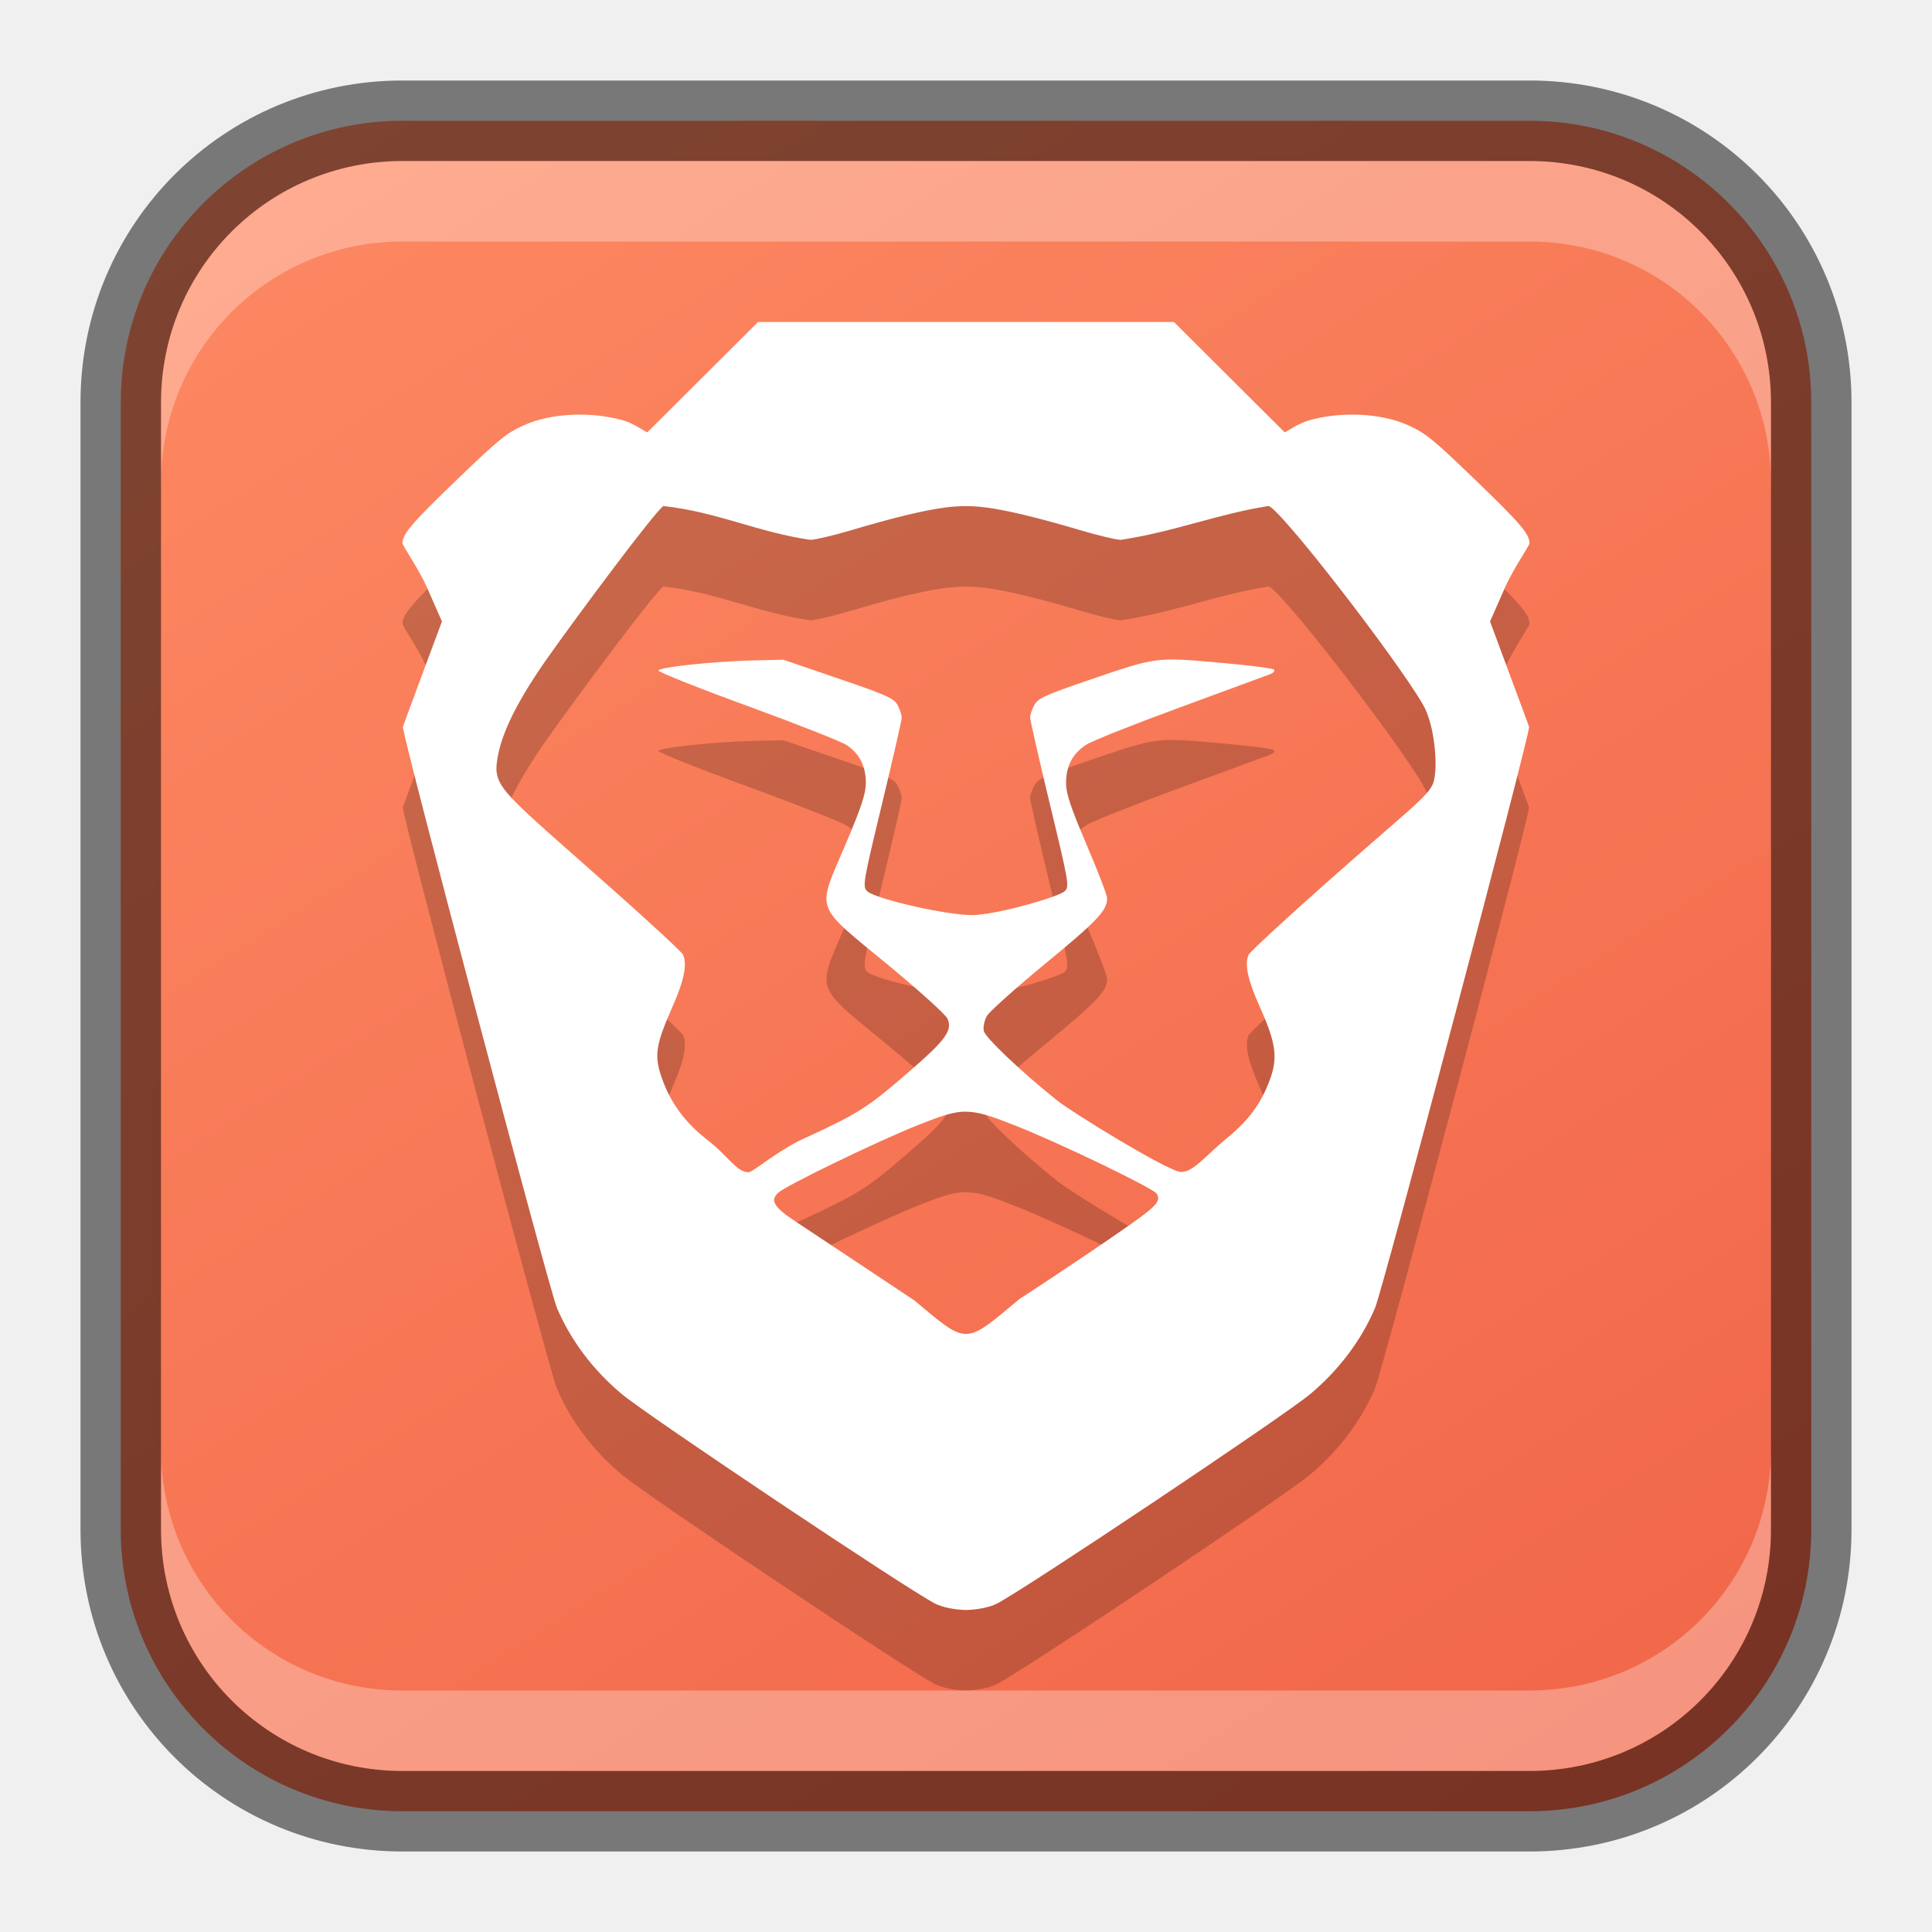
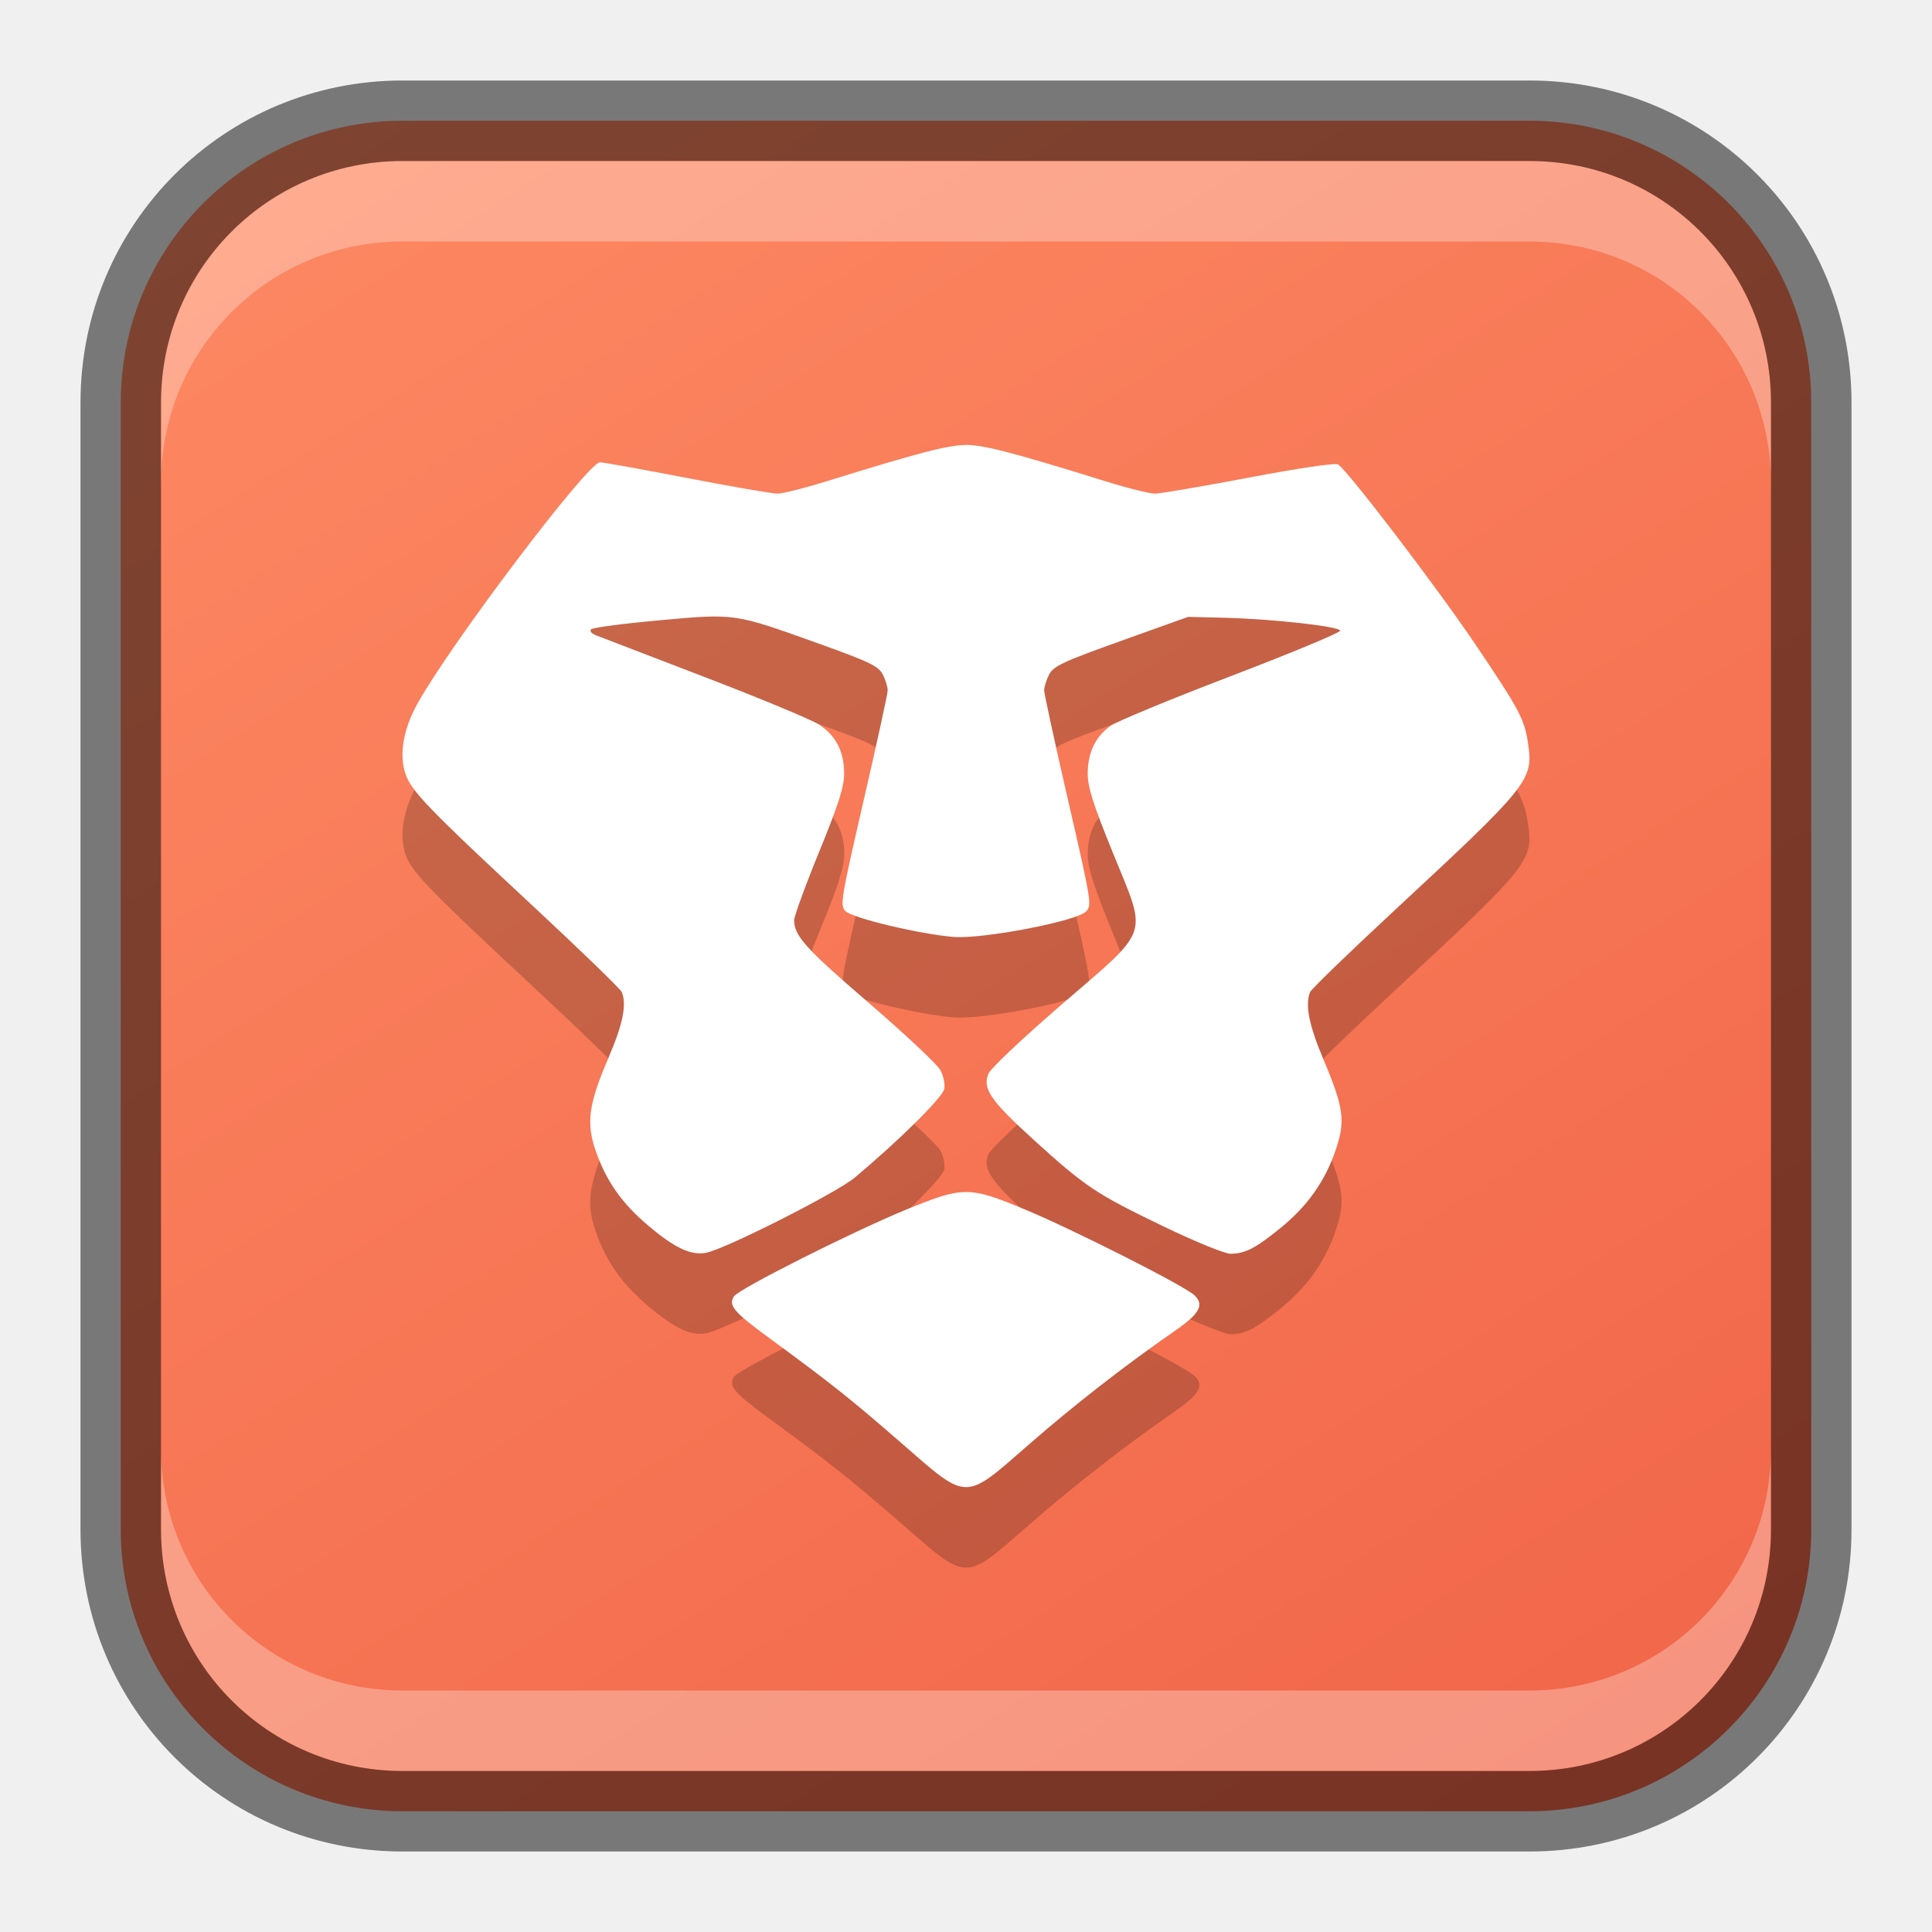
<svg xmlns="http://www.w3.org/2000/svg" xmlns:xlink="http://www.w3.org/1999/xlink" width="24" height="24" viewBox="0 0 24 24" version="1.1" id="svg5">
  <defs id="defs2">
    <linearGradient xlink:href="#linearGradient3475" id="linearGradient10386" x1="19" y1="23" x2="5" y2="1" gradientUnits="userSpaceOnUse" />
    <linearGradient id="linearGradient3475">
      <stop style="stop-color:#f16649;stop-opacity:1;" offset="0" id="stop3471" />
      <stop style="stop-color:#fd8862;stop-opacity:1;" offset="1" id="stop3473" />
    </linearGradient>
  </defs>
  <rect style="fill:url(#linearGradient10386);fill-opacity:1.0;stroke:none" id="rect184" width="21" height="21" x="1.5" y="1.5" ry="3.5" />
-   <path d="M 9.417,5 8.043,6.369 C 8.025,6.375 7.89,6.265 7.743,6.223 7.351,6.11 6.853,6.129 6.514,6.28 6.293,6.379 6.207,6.448 5.68,6.955 5.112,7.502 5,7.633 5,7.749 c 0,0.03 0.206,0.324 0.306,0.554 L 5.49,8.72 5.254,9.354 c -0.13,0.348 -0.242,0.651 -0.25,0.675 -0.02,0.061 1.818,6.996 1.914,7.22 0.174,0.406 0.449,0.77 0.804,1.068 0.321,0.269 3.574,2.444 3.896,2.605 0.096,0.048 0.249,0.075 0.381,0.078 0.131,-0.003 0.285,-0.03 0.381,-0.078 0.322,-0.161 3.576,-2.336 3.896,-2.605 0.355,-0.298 0.63,-0.662 0.804,-1.068 0.096,-0.223 1.934,-7.159 1.914,-7.22 -0.008,-0.024 -0.12,-0.327 -0.25,-0.675 L 18.51,8.72 18.694,8.302 C 18.794,8.073 19,7.779 19,7.749 19,7.633 18.888,7.502 18.32,6.955 17.793,6.448 17.708,6.379 17.486,6.28 17.148,6.129 16.649,6.11 16.257,6.223 16.11,6.265 15.975,6.375 15.957,6.369 L 14.583,5 Z M 8.241,7.286 c 0.682,0.076 1.169,0.326 1.827,0.42 0.055,0 0.281,-0.053 0.501,-0.118 0.941,-0.28 1.246,-0.301 1.428,-0.301 0.183,0 0.488,0.022 1.429,0.301 0.221,0.066 0.444,0.118 0.497,0.118 0.668,-0.101 1.199,-0.32 1.833,-0.42 0.123,0 1.572,1.869 1.921,2.467 0.146,0.25 0.192,0.783 0.128,0.971 -0.059,0.17 -0.314,0.34 -1.382,1.29 -0.491,0.436 -0.901,0.817 -0.913,0.846 -0.051,0.127 -0.01,0.312 0.141,0.651 0.199,0.443 0.225,0.628 0.124,0.902 -0.107,0.292 -0.265,0.507 -0.53,0.722 -0.27,0.219 -0.434,0.445 -0.589,0.421 -0.184,-0.029 -1.335,-0.734 -1.524,-0.886 -0.453,-0.362 -0.895,-0.783 -0.911,-0.864 -0.01,-0.047 0.007,-0.132 0.039,-0.186 0.032,-0.055 0.361,-0.349 0.731,-0.654 0.645,-0.531 0.762,-0.655 0.762,-0.808 0,-0.038 -0.115,-0.338 -0.256,-0.667 -0.201,-0.473 -0.255,-0.635 -0.254,-0.769 0.001,-0.211 0.084,-0.365 0.254,-0.473 0.072,-0.046 0.595,-0.254 1.16,-0.461 0.565,-0.208 1.066,-0.392 1.113,-0.41 0.051,-0.019 0.072,-0.044 0.054,-0.061 -0.018,-0.016 -0.33,-0.055 -0.694,-0.087 -0.779,-0.068 -0.761,-0.07 -1.618,0.223 -0.531,0.182 -0.619,0.223 -0.664,0.306 -0.029,0.053 -0.052,0.124 -0.051,0.157 5.83e-4,0.033 0.111,0.518 0.246,1.077 0.231,0.958 0.243,1.02 0.186,1.076 -0.07,0.068 -0.765,0.272 -1.105,0.297 -0.298,0.022 -1.253,-0.199 -1.35,-0.294 -0.061,-0.06 -0.055,-0.1 0.181,-1.079 0.135,-0.559 0.246,-1.044 0.246,-1.077 C 11.201,9.88 11.178,9.81 11.15,9.758 11.105,9.675 11.011,9.632 10.414,9.429 L 9.73,9.195 9.358,9.204 c -0.492,0.012 -1.169,0.083 -1.179,0.125 -0.004,0.018 0.495,0.218 1.11,0.442 0.615,0.225 1.169,0.443 1.232,0.487 0.156,0.106 0.234,0.26 0.235,0.464 5.84e-4,0.135 -0.053,0.299 -0.261,0.787 -0.349,0.822 -0.388,0.715 0.53,1.472 0.388,0.321 0.724,0.623 0.745,0.673 0.064,0.146 -0.019,0.262 -0.465,0.648 -0.53,0.46 -0.634,0.527 -1.328,0.846 C 9.657,15.295 9.352,15.564 9.298,15.562 9.146,15.559 9.046,15.36 8.789,15.162 8.513,14.948 8.331,14.702 8.223,14.396 8.124,14.116 8.143,13.985 8.348,13.52 8.498,13.181 8.538,12.989 8.486,12.86 8.475,12.832 8.088,12.473 7.627,12.064 6.256,10.846 6.124,10.788 6.176,10.442 6.213,10.194 6.342,9.825 6.801,9.174 7.192,8.621 8.135,7.355 8.241,7.286 Z M 12.001,14.81 c 0.159,5.72e-4 0.32,0.057 0.611,0.172 0.553,0.218 1.708,0.775 1.756,0.846 0.058,0.089 0.002,0.153 -0.357,0.404 -0.638,0.446 -1.352,0.908 -1.352,0.908 v 0.001 c -0.684,0.571 -0.633,0.57 -1.301,0.013 0,0 -0.981,-0.653 -1.493,-0.992 -0.248,-0.165 -0.3,-0.249 -0.201,-0.343 0.095,-0.09 1.234,-0.641 1.74,-0.843 0.282,-0.112 0.438,-0.168 0.597,-0.167 z" style="opacity:0.2;fill:#000000;stroke-width:0.577" id="path14225" />
-   <path d="M 9.417,4 8.043,5.369 C 8.025,5.375 7.89,5.265 7.743,5.223 7.351,5.11 6.853,5.129 6.514,5.28 6.293,5.379 6.207,5.448 5.68,5.955 5.112,6.502 5,6.633 5,6.749 5,6.779 5.206,7.073 5.306,7.302 L 5.49,7.72 5.254,8.354 C 5.125,8.702 5.012,9.005 5.005,9.029 c -0.02,0.061 1.818,6.996 1.914,7.22 0.174,0.406 0.449,0.77 0.804,1.068 0.321,0.269 3.574,2.444 3.896,2.605 0.096,0.048 0.249,0.075 0.381,0.078 0.131,-0.003 0.285,-0.03 0.381,-0.078 0.322,-0.161 3.576,-2.336 3.896,-2.605 0.355,-0.298 0.63,-0.662 0.804,-1.068 0.096,-0.223 1.934,-7.159 1.914,-7.22 -0.008,-0.024 -0.12,-0.327 -0.25,-0.675 L 18.51,7.72 18.694,7.302 C 18.794,7.073 19,6.779 19,6.749 19,6.633 18.888,6.502 18.32,5.955 17.793,5.448 17.708,5.379 17.486,5.28 17.148,5.129 16.649,5.11 16.257,5.223 16.11,5.265 15.975,5.375 15.957,5.369 L 14.583,4 Z M 8.241,6.286 c 0.682,0.076 1.169,0.326 1.827,0.42 0.055,0 0.281,-0.053 0.501,-0.118 0.941,-0.28 1.246,-0.301 1.428,-0.301 0.183,0 0.488,0.022 1.429,0.301 0.221,0.066 0.444,0.118 0.497,0.118 0.668,-0.101 1.199,-0.32 1.833,-0.42 0.123,0 1.572,1.869 1.921,2.467 0.146,0.25 0.192,0.783 0.128,0.971 -0.059,0.17 -0.314,0.34 -1.382,1.29 -0.491,0.436 -0.901,0.817 -0.913,0.846 -0.051,0.127 -0.01,0.312 0.141,0.651 0.199,0.443 0.225,0.628 0.124,0.902 -0.107,0.292 -0.265,0.507 -0.53,0.722 -0.269,0.219 -0.434,0.445 -0.589,0.421 -0.184,-0.029 -1.335,-0.734 -1.524,-0.886 -0.453,-0.362 -0.895,-0.783 -0.911,-0.864 -0.01,-0.047 0.007,-0.132 0.039,-0.186 0.032,-0.055 0.361,-0.349 0.731,-0.654 0.645,-0.531 0.762,-0.655 0.762,-0.808 0,-0.038 -0.115,-0.338 -0.256,-0.667 -0.201,-0.473 -0.255,-0.635 -0.254,-0.769 0.001,-0.211 0.084,-0.365 0.254,-0.473 0.072,-0.046 0.595,-0.254 1.16,-0.461 0.565,-0.208 1.066,-0.392 1.113,-0.41 0.051,-0.019 0.072,-0.044 0.054,-0.061 -0.018,-0.016 -0.33,-0.055 -0.694,-0.087 -0.779,-0.068 -0.761,-0.07 -1.618,0.223 -0.531,0.182 -0.619,0.223 -0.664,0.306 -0.029,0.053 -0.052,0.124 -0.051,0.157 5.83e-4,0.033 0.111,0.518 0.246,1.077 0.231,0.958 0.243,1.02 0.186,1.076 -0.07,0.068 -0.765,0.272 -1.105,0.297 -0.298,0.022 -1.253,-0.199 -1.35,-0.294 -0.061,-0.06 -0.055,-0.1 0.181,-1.079 0.135,-0.559 0.246,-1.044 0.246,-1.077 C 11.201,8.88 11.178,8.81 11.15,8.758 11.105,8.675 11.011,8.632 10.414,8.429 L 9.73,8.195 9.358,8.204 c -0.492,0.012 -1.169,0.083 -1.179,0.125 -0.004,0.018 0.495,0.218 1.11,0.442 0.615,0.225 1.169,0.443 1.232,0.487 0.156,0.106 0.234,0.26 0.235,0.464 5.83e-4,0.135 -0.053,0.299 -0.261,0.787 -0.349,0.822 -0.388,0.715 0.53,1.472 0.388,0.321 0.724,0.623 0.745,0.673 0.064,0.146 -0.019,0.262 -0.465,0.648 -0.53,0.46 -0.634,0.527 -1.328,0.846 C 9.657,14.295 9.352,14.564 9.298,14.562 9.146,14.559 9.046,14.36 8.789,14.162 8.513,13.948 8.331,13.702 8.223,13.396 8.124,13.116 8.143,12.985 8.348,12.52 8.498,12.181 8.538,11.989 8.486,11.86 8.475,11.832 8.088,11.473 7.627,11.064 6.256,9.846 6.124,9.788 6.176,9.442 6.213,9.194 6.342,8.825 6.801,8.174 7.192,7.621 8.135,6.355 8.241,6.286 Z M 12.001,13.81 c 0.159,5.72e-4 0.32,0.057 0.611,0.172 0.553,0.218 1.708,0.775 1.756,0.846 0.058,0.089 0.002,0.153 -0.357,0.404 -0.638,0.446 -1.352,0.908 -1.352,0.908 v 0.001 c -0.684,0.571 -0.633,0.57 -1.301,0.013 0,0 -0.981,-0.653 -1.493,-0.992 -0.248,-0.165 -0.3,-0.249 -0.201,-0.343 0.095,-0.09 1.234,-0.641 1.74,-0.843 0.282,-0.112 0.438,-0.168 0.597,-0.167 z" style="fill:#ffffff;stroke-width:0.577" id="path12129" />
+   <path d="m 12,6.528 c -0.222,0 -0.594,0.097 -1.739,0.453 -0.268,0.083 -0.54,0.151 -0.603,0.151 -0.064,-7e-5 -0.569,-0.087 -1.123,-0.194 C 7.982,6.831 7.495,6.743 7.453,6.743 c -0.15,0 -1.839,2.233 -2.264,2.992 -0.178,0.318 -0.233,0.634 -0.154,0.873 0.071,0.216 0.279,0.432 1.579,1.641 0.597,0.555 1.096,1.039 1.111,1.076 0.062,0.161 0.013,0.398 -0.172,0.829 -0.242,0.564 -0.273,0.8 -0.151,1.148 0.13,0.371 0.323,0.645 0.645,0.918 0.328,0.279 0.529,0.375 0.717,0.344 0.224,-0.036 1.624,-0.743 1.855,-0.936 0.55,-0.461 1.091,-0.996 1.111,-1.1 0.011,-0.06 -0.01,-0.166 -0.049,-0.236 -0.038,-0.07 -0.438,-0.445 -0.889,-0.834 -0.785,-0.676 -0.927,-0.833 -0.927,-1.027 0,-0.048 0.139,-0.43 0.311,-0.85 0.246,-0.601 0.312,-0.808 0.311,-0.979 -0.001,-0.269 -0.102,-0.465 -0.31,-0.602 C 10.088,9.943 9.453,9.679 8.765,9.415 8.077,9.151 7.466,8.916 7.409,8.894 c -0.062,-0.024 -0.088,-0.055 -0.065,-0.077 0.022,-0.021 0.401,-0.071 0.843,-0.111 0.948,-0.086 0.927,-0.09 1.97,0.284 0.647,0.232 0.754,0.284 0.809,0.389 0.035,0.067 0.062,0.157 0.061,0.199 -4.76e-4,0.043 -0.136,0.66 -0.3,1.372 -0.281,1.219 -0.294,1.298 -0.225,1.368 0.085,0.087 0.932,0.288 1.346,0.321 0.363,0.028 1.524,-0.195 1.643,-0.316 0.075,-0.076 0.066,-0.126 -0.221,-1.373 -0.164,-0.712 -0.298,-1.329 -0.299,-1.372 -4.62e-4,-0.043 0.027,-0.132 0.061,-0.198 0.054,-0.105 0.169,-0.159 0.895,-0.419 l 0.832,-0.298 0.454,0.011 c 0.599,0.015 1.423,0.107 1.435,0.16 0.006,0.023 -0.602,0.276 -1.35,0.562 -0.748,0.286 -1.423,0.565 -1.5,0.619 -0.19,0.135 -0.284,0.33 -0.286,0.591 -7e-4,0.172 0.065,0.38 0.318,1.001 0.425,1.046 0.472,0.91 -0.645,1.874 -0.473,0.408 -0.88,0.792 -0.906,0.856 -0.077,0.186 0.023,0.333 0.566,0.826 0.646,0.586 0.772,0.669 1.617,1.076 0.388,0.187 0.759,0.338 0.825,0.336 0.184,-0.004 0.306,-0.066 0.618,-0.319 0.336,-0.271 0.558,-0.586 0.689,-0.975 0.121,-0.358 0.099,-0.521 -0.151,-1.114 -0.182,-0.431 -0.232,-0.677 -0.17,-0.841 0.014,-0.037 0.485,-0.492 1.046,-1.013 1.669,-1.549 1.729,-1.623 1.665,-2.064 -0.045,-0.315 -0.102,-0.422 -0.66,-1.25 -0.475,-0.704 -1.572,-2.141 -1.701,-2.229 -0.032,-0.022 -0.476,0.043 -1.104,0.162 -0.577,0.109 -1.104,0.2 -1.171,0.2 -0.067,0 -0.342,-0.068 -0.61,-0.152 C 12.593,6.624 12.221,6.527 11.999,6.527 Z m -0.003,9.28 c -0.193,8.82e-4 -0.388,0.074 -0.742,0.219 -0.673,0.277 -2.081,0.986 -2.138,1.077 -0.071,0.113 -0.003,0.194 0.434,0.514 0.776,0.568 1.022,0.765 1.647,1.309 0.833,0.726 0.771,0.726 1.583,0.017 0.563,-0.491 1.194,-0.983 1.817,-1.414 0.303,-0.21 0.363,-0.318 0.243,-0.437 -0.116,-0.115 -1.501,-0.816 -2.117,-1.072 -0.343,-0.143 -0.534,-0.214 -0.727,-0.213 z" style="display:inline;opacity:0.2;fill:#000000;fill-opacity:1;fill-rule:evenodd;stroke:none;stroke-width:1.4px;stroke-linecap:butt;stroke-linejoin:miter;stroke-opacity:1;enable-background:new" id="path1314" />
+   <path d="m 12,5.528 c -0.222,0 -0.594,0.097 -1.739,0.453 -0.268,0.083 -0.54,0.151 -0.603,0.151 -0.064,-7e-5 -0.569,-0.087 -1.123,-0.194 C 7.982,5.831 7.495,5.743 7.453,5.743 c -0.15,0 -1.839,2.233 -2.264,2.992 -0.178,0.318 -0.233,0.634 -0.154,0.873 0.071,0.216 0.279,0.432 1.579,1.641 0.597,0.555 1.096,1.039 1.111,1.076 0.062,0.161 0.013,0.398 -0.172,0.829 -0.242,0.564 -0.273,0.8 -0.151,1.148 0.13,0.371 0.323,0.645 0.645,0.918 0.328,0.279 0.529,0.375 0.717,0.344 0.224,-0.036 1.624,-0.743 1.855,-0.936 0.55,-0.461 1.091,-0.996 1.111,-1.1 0.011,-0.06 -0.01,-0.166 -0.049,-0.236 -0.038,-0.07 -0.438,-0.445 -0.889,-0.834 -0.785,-0.676 -0.927,-0.833 -0.927,-1.027 0,-0.048 0.139,-0.43 0.311,-0.85 C 10.421,9.981 10.487,9.774 10.486,9.604 10.485,9.335 10.384,9.139 10.176,9.002 10.088,8.943 9.453,8.679 8.765,8.415 8.077,8.151 7.466,7.916 7.409,7.894 c -0.062,-0.024 -0.088,-0.055 -0.065,-0.077 0.022,-0.021 0.401,-0.071 0.843,-0.111 0.948,-0.086 0.927,-0.09 1.97,0.284 0.647,0.232 0.754,0.284 0.809,0.389 0.035,0.067 0.062,0.157 0.061,0.199 -4.76e-4,0.043 -0.136,0.66 -0.3,1.372 -0.281,1.219 -0.294,1.298 -0.225,1.368 0.085,0.087 0.932,0.288 1.346,0.321 0.363,0.028 1.524,-0.195 1.643,-0.316 0.075,-0.076 0.066,-0.126 -0.221,-1.373 C 13.106,9.238 12.972,8.62 12.971,8.578 c -4.62e-4,-0.043 0.027,-0.132 0.061,-0.198 0.054,-0.105 0.169,-0.159 0.895,-0.419 l 0.832,-0.298 0.454,0.011 c 0.599,0.015 1.423,0.107 1.435,0.16 0.006,0.023 -0.602,0.276 -1.35,0.562 -0.748,0.286 -1.423,0.565 -1.5,0.619 -0.19,0.135 -0.284,0.33 -0.286,0.591 -7e-4,0.172 0.065,0.38 0.318,1.001 0.425,1.046 0.472,0.91 -0.645,1.874 -0.473,0.408 -0.88,0.792 -0.906,0.856 -0.077,0.186 0.023,0.333 0.566,0.826 0.646,0.586 0.772,0.669 1.617,1.076 0.388,0.187 0.759,0.338 0.825,0.336 0.184,-0.004 0.306,-0.066 0.618,-0.319 0.336,-0.271 0.558,-0.586 0.689,-0.975 0.121,-0.358 0.099,-0.521 -0.151,-1.114 -0.182,-0.431 -0.232,-0.677 -0.17,-0.841 0.014,-0.037 0.485,-0.492 1.046,-1.013 1.669,-1.549 1.729,-1.623 1.665,-2.064 -0.045,-0.315 -0.102,-0.422 -0.66,-1.25 -0.475,-0.704 -1.572,-2.141 -1.701,-2.229 -0.032,-0.022 -0.476,0.043 -1.104,0.162 -0.577,0.109 -1.104,0.2 -1.171,0.2 -0.067,0 -0.342,-0.068 -0.61,-0.152 C 12.593,5.624 12.221,5.527 11.999,5.527 Z m -0.003,9.28 c -0.193,8.82e-4 -0.388,0.074 -0.742,0.219 -0.673,0.277 -2.081,0.986 -2.138,1.077 -0.071,0.113 -0.003,0.194 0.434,0.514 0.776,0.568 1.022,0.765 1.647,1.309 0.833,0.726 0.771,0.726 1.583,0.017 0.563,-0.491 1.194,-0.983 1.817,-1.414 0.303,-0.21 0.363,-0.318 0.243,-0.437 -0.116,-0.115 -1.501,-0.816 -2.117,-1.072 -0.343,-0.143 -0.534,-0.214 -0.727,-0.213 z" style="display:inline;fill:#ffffff;fill-opacity:1;fill-rule:evenodd;stroke:none;stroke-width:1.4px;stroke-linecap:butt;stroke-linejoin:miter;stroke-opacity:1;enable-background:new" id="path1128" />
  <path id="rect2630" style="fill:#ffffff;fill-opacity:1;opacity:0.3" d="m 5,2 c -1.662,0 -3,1.338 -3,3 v 1 c 0,-1.662 1.338,-3 3,-3 H 19 c 1.662,0 3,1.338 3,3 v -1 C 22,3.338 20.662,2 19,2 Z" />
  <path id="rect398" style="opacity:0.3;fill:#ffffff" d="m 2,18 v 1 c 0,1.662 1.338,3 3,3 h 14 c 1.662,0 3,-1.338 3,-3 v -1 c 0,1.662 -1.338,3 -3,3 H 5 C 3.338,21 2,19.662 2,18 Z" />
  <path id="rect899" style="opacity:0.5;fill:#000000;stroke:none" d="M 5,1 C 2.784,1 1,2.784 1,5 v 14 c 0,2.216 1.784,4 4,4 h 14 c 2.216,0 4,-1.784 4,-4 V 5 C 23,2.784 21.216,1 19,1 Z m 0,1 h 14 c 1.662,0 3,1.338 3,3 v 14 c 0,1.662 -1.338,3 -3,3 H 5 C 3.338,22 2,20.662 2,19 V 5 C 2,3.338 3.338,2 5,2 Z" />
</svg>
